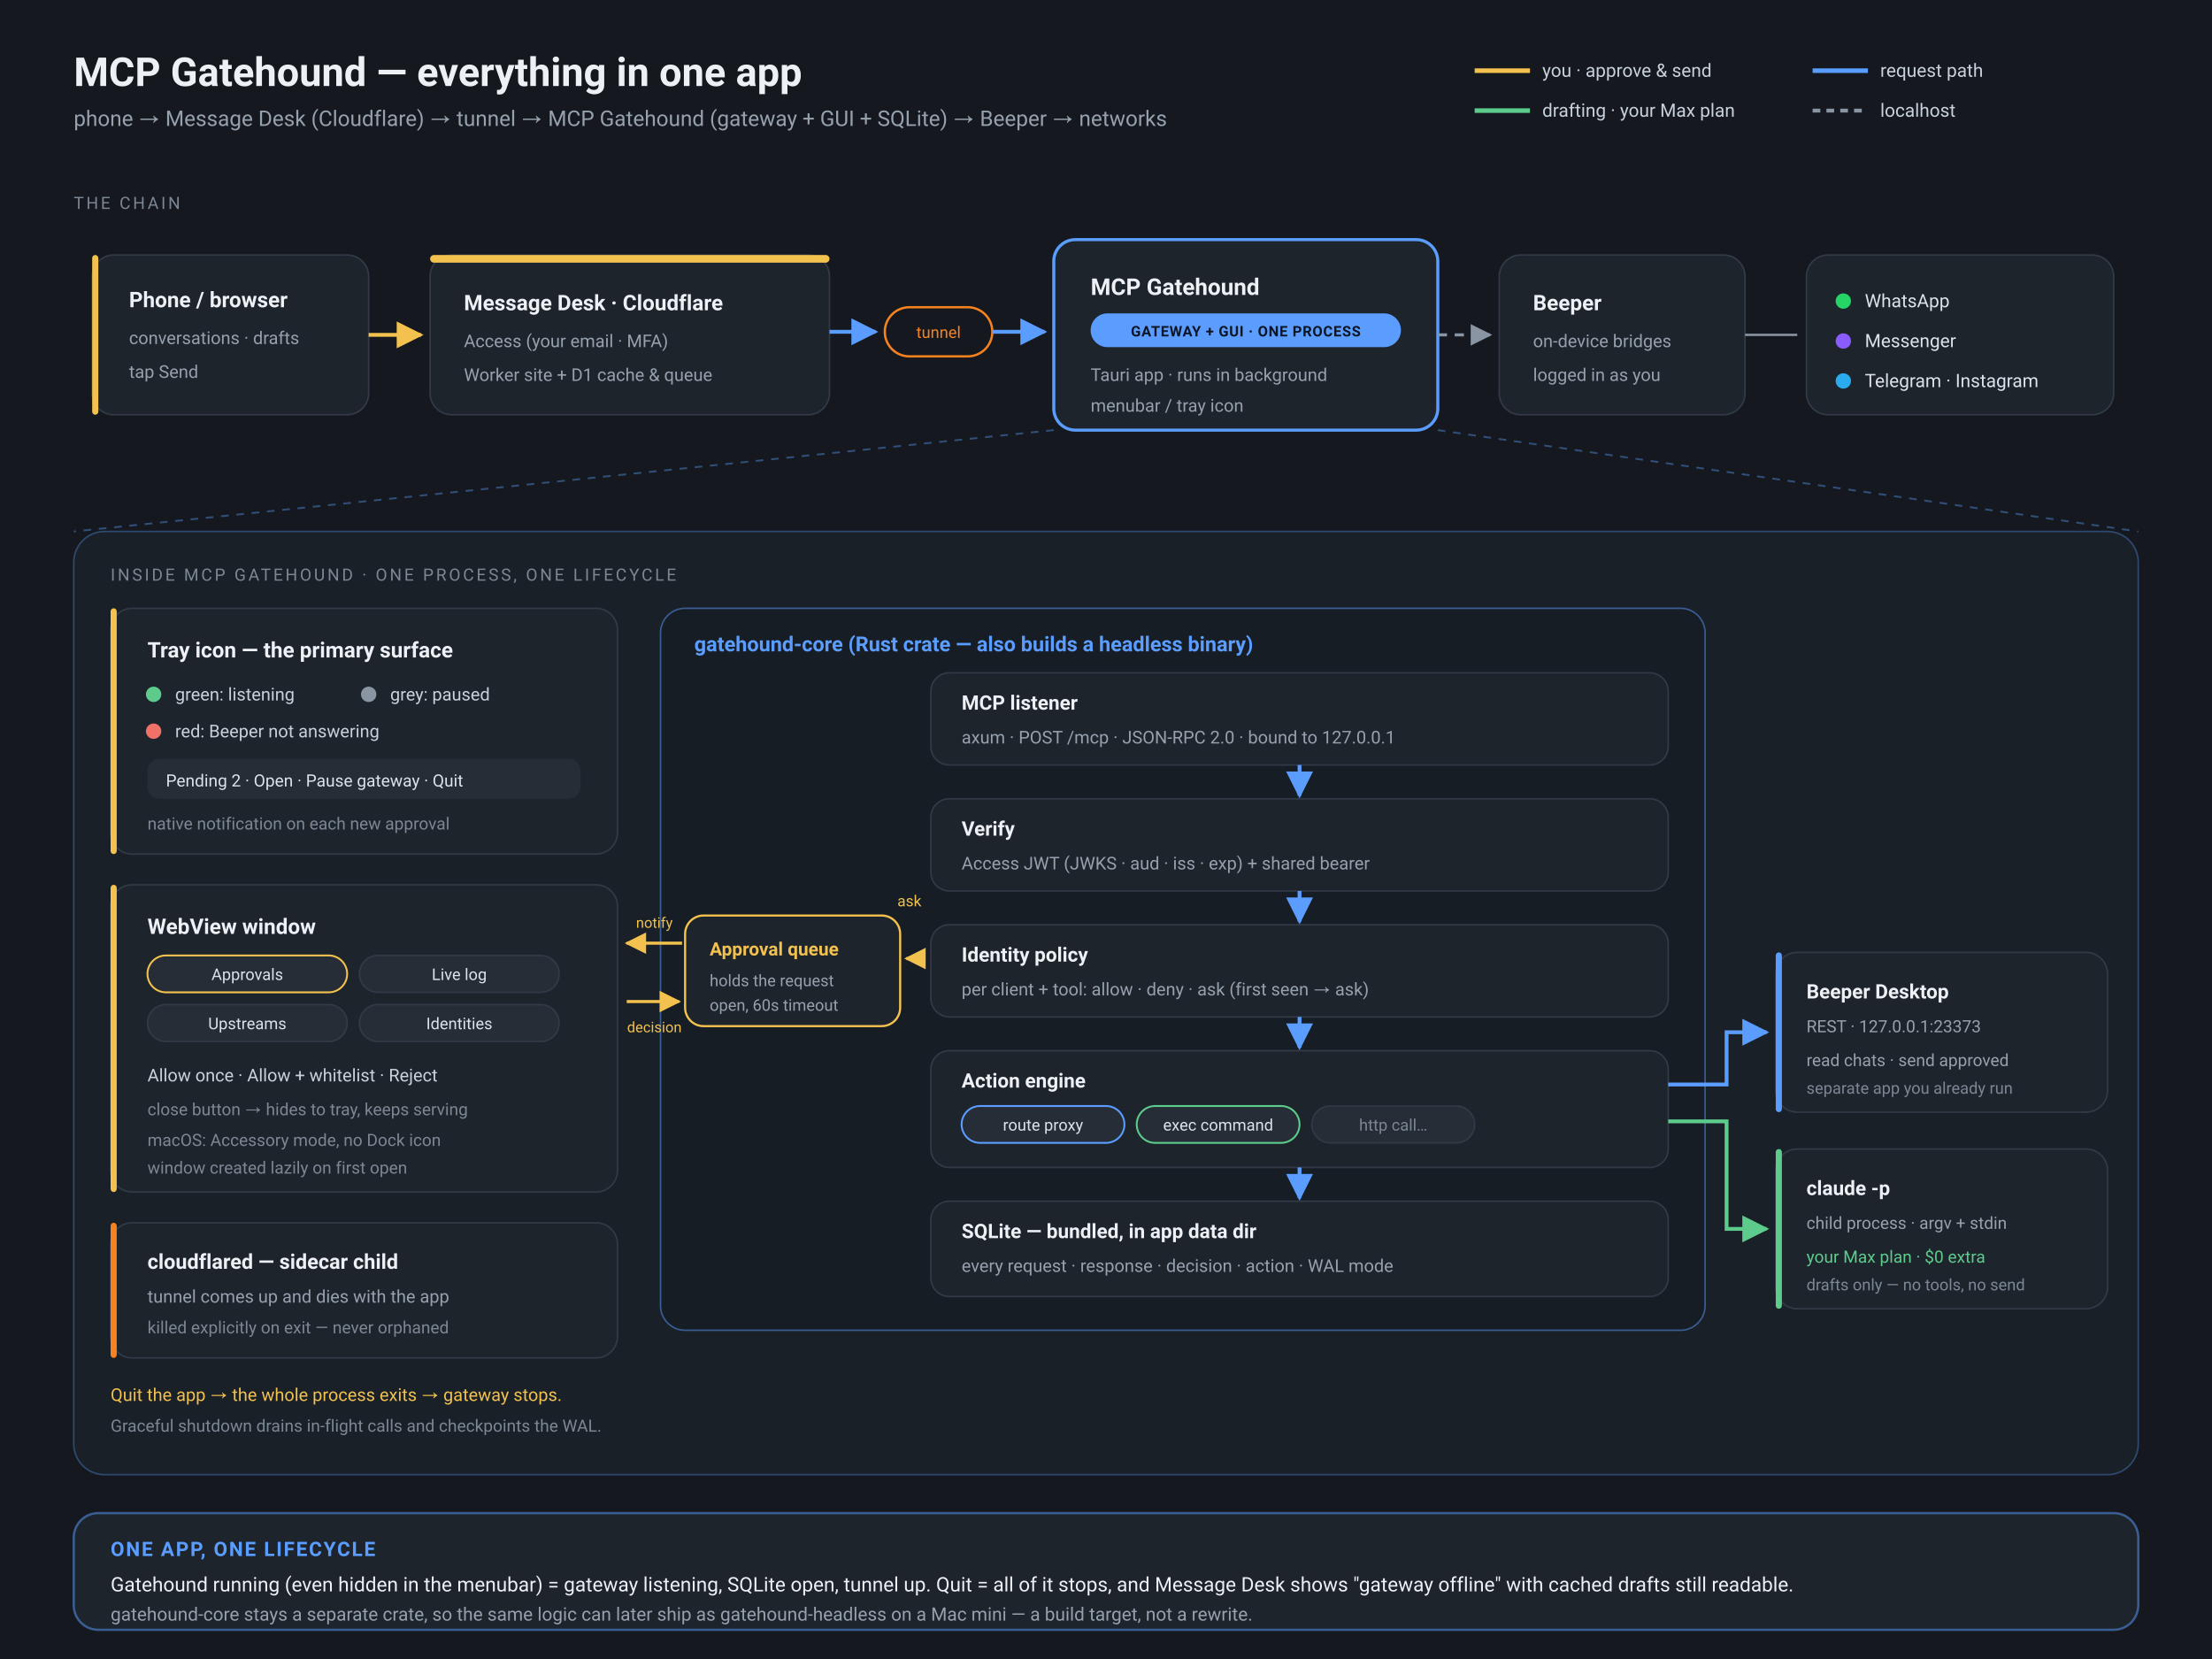
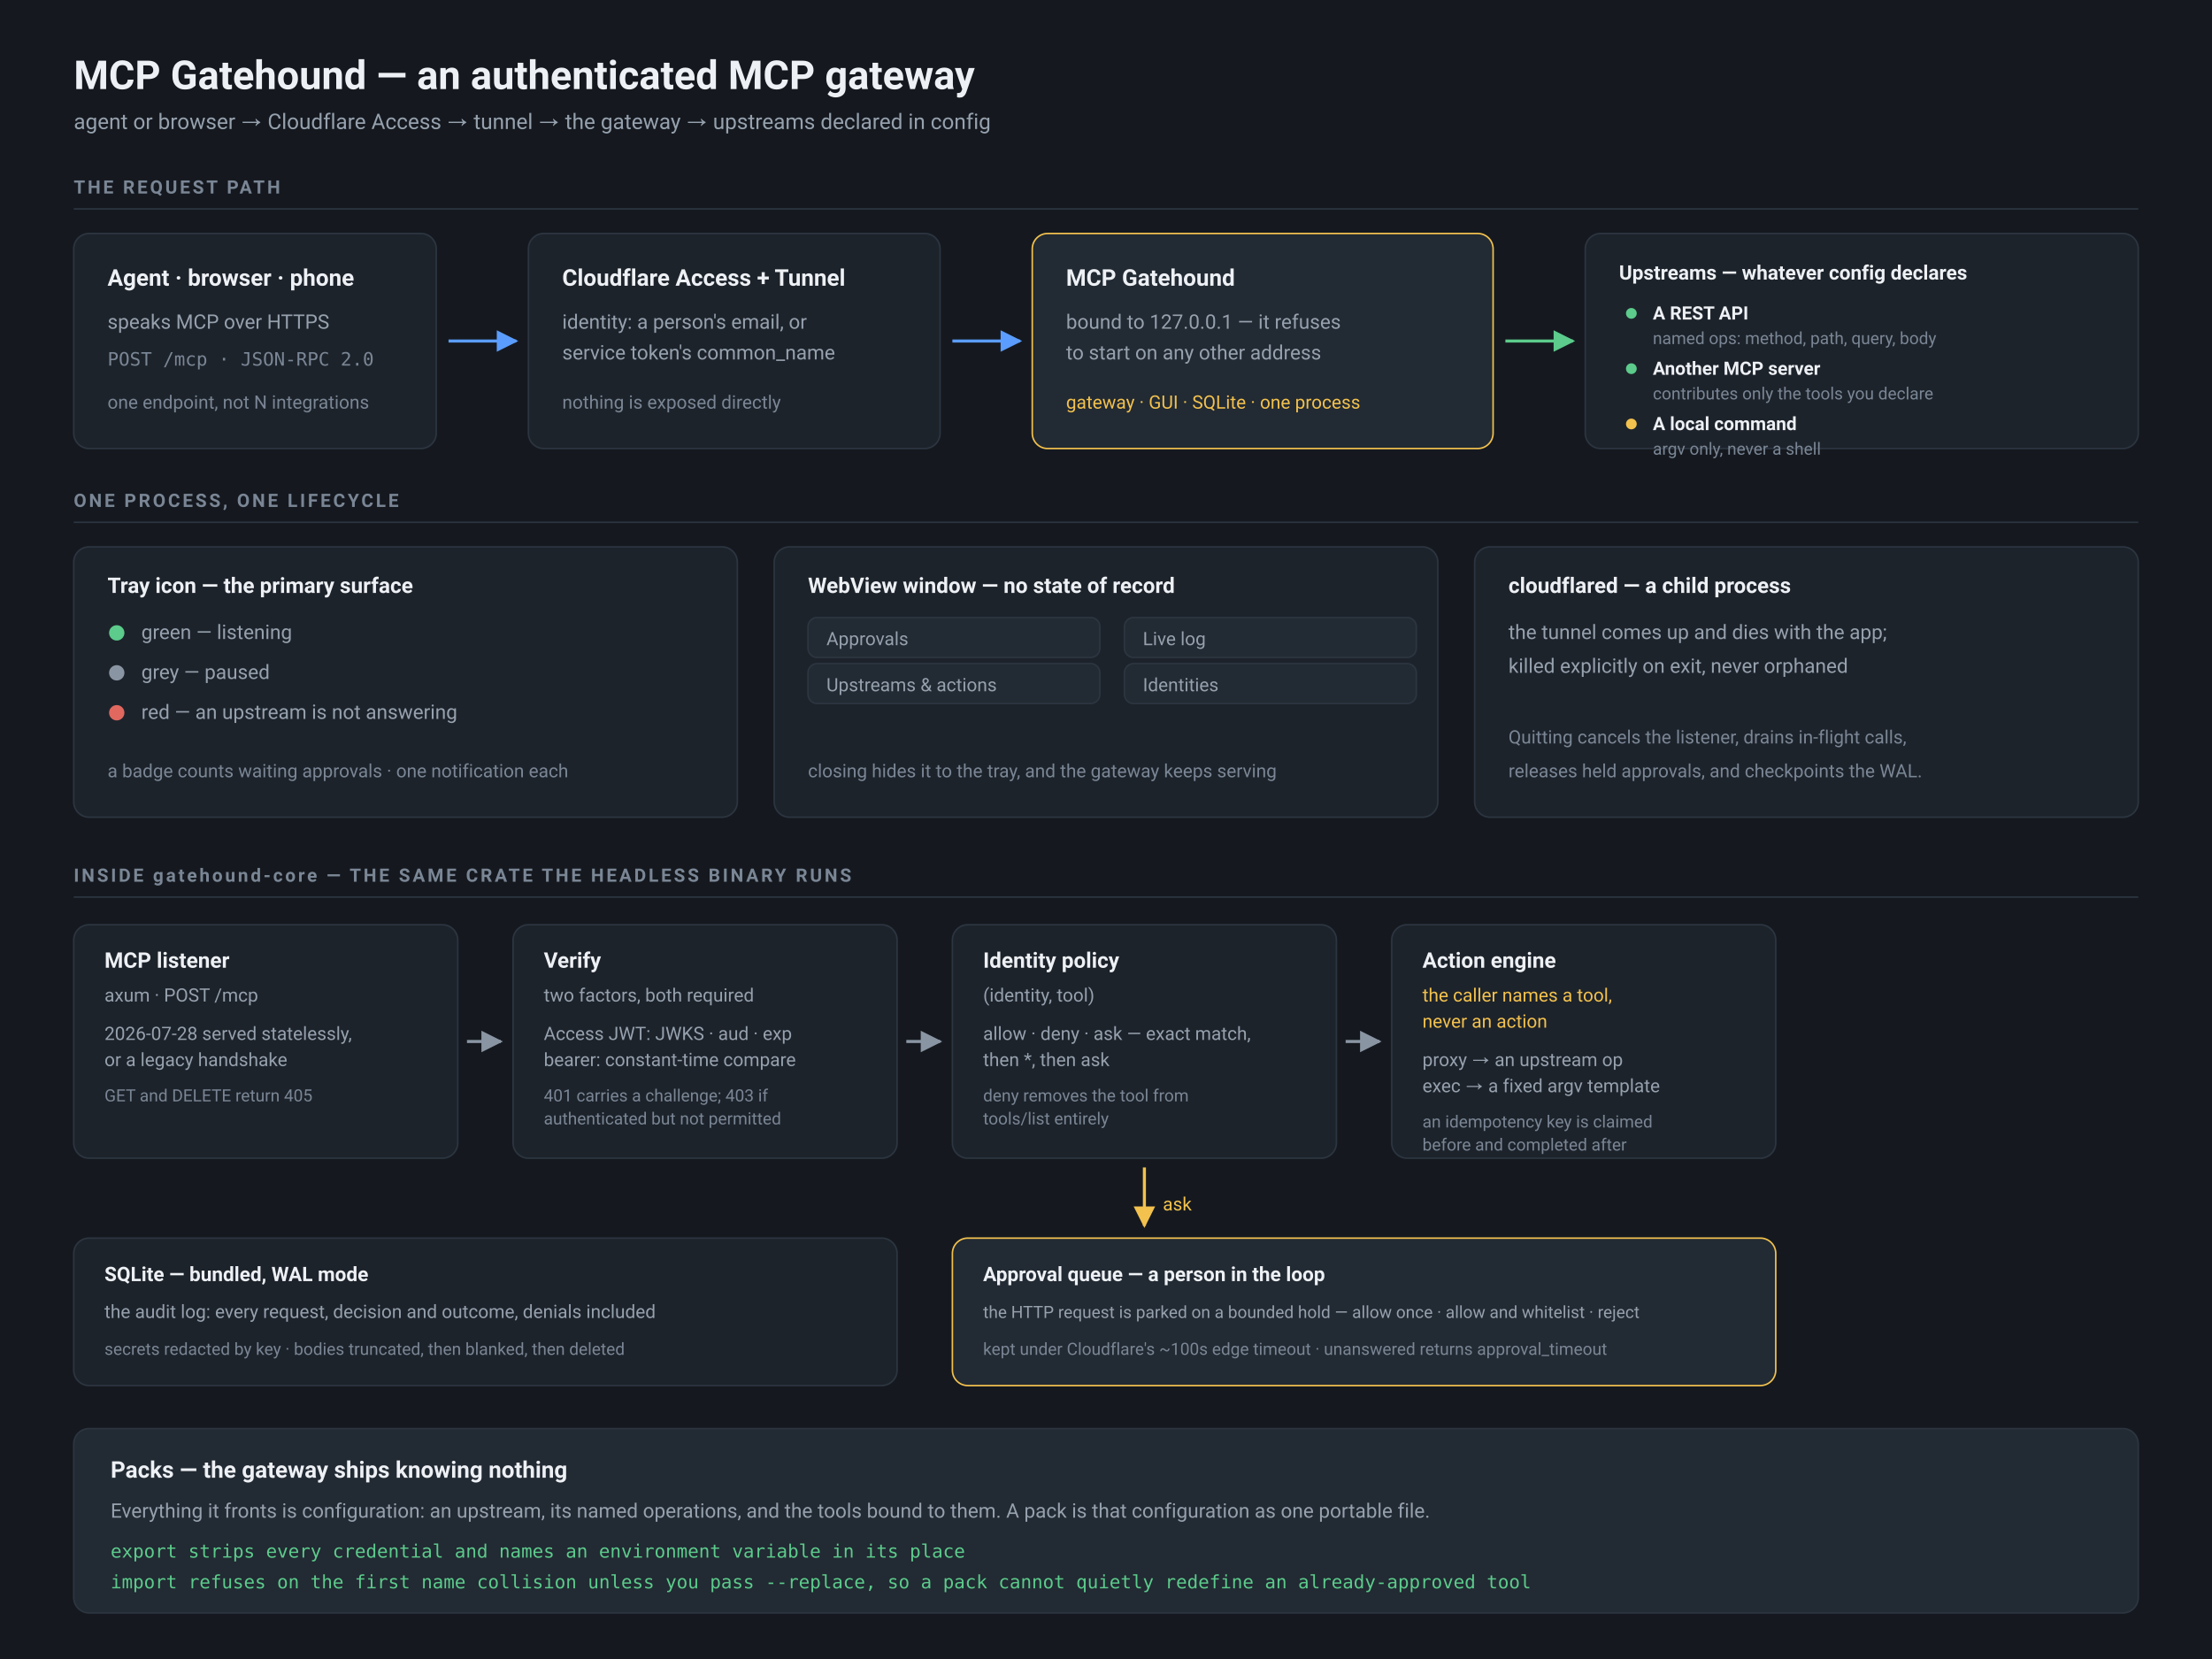
<svg xmlns="http://www.w3.org/2000/svg" viewBox="0 0 1440 1080" font-family="ui-sans-serif, -apple-system, 'Segoe UI', Roboto, Helvetica, Arial, sans-serif">
  <defs>
    <marker id="mAmber" viewBox="0 0 10 10" refX="9" refY="5" markerWidth="7" markerHeight="7" orient="auto">
      <path d="M0,0 L10,5 L0,10 z" fill="#F2C14E" />
    </marker>
    <marker id="mBlue" viewBox="0 0 10 10" refX="9" refY="5" markerWidth="7" markerHeight="7" orient="auto">
      <path d="M0,0 L10,5 L0,10 z" fill="#5B9DFF" />
    </marker>
    <marker id="mGreen" viewBox="0 0 10 10" refX="9" refY="5" markerWidth="7" markerHeight="7" orient="auto">
      <path d="M0,0 L10,5 L0,10 z" fill="#5CCB8B" />
    </marker>
    <marker id="mMute" viewBox="0 0 10 10" refX="9" refY="5" markerWidth="7" markerHeight="7" orient="auto">
      <path d="M0,0 L10,5 L0,10 z" fill="#8A95A3" />
    </marker>
  </defs>
  <rect x="0" y="0" width="1440" height="1080" fill="#15191F" />
-   <text x="48" y="56" font-size="26" font-weight="700" fill="#EDF0F4">MCP Gatehound — everything in one app</text>
-   <text x="48" y="82" font-size="14" fill="#96A1AE">phone → Message Desk (Cloudflare) → tunnel → MCP Gatehound (gateway + GUI + SQLite) → Beeper → networks</text>
-   <line x1="960" y1="46" x2="996" y2="46" stroke="#F2C14E" stroke-width="3" />
-   <text x="1004" y="50" font-size="12" fill="#C9D2DC">you · approve &amp; send</text>
-   <line x1="1180" y1="46" x2="1216" y2="46" stroke="#5B9DFF" stroke-width="3" />
-   <text x="1224" y="50" font-size="12" fill="#C9D2DC">request path</text>
-   <line x1="960" y1="72" x2="996" y2="72" stroke="#5CCB8B" stroke-width="3" />
-   <text x="1004" y="76" font-size="12" fill="#C9D2DC">drafting · your Max plan</text>
-   <line x1="1180" y1="72" x2="1216" y2="72" stroke="#8A95A3" stroke-width="2.5" stroke-dasharray="5 4" />
-   <text x="1224" y="76" font-size="12" fill="#C9D2DC">localhost</text>
-   <text x="48" y="136" font-size="11" letter-spacing="1.6" fill="#7C8794">THE CHAIN</text>
-   <rect x="60" y="166" width="180" height="104" rx="14" fill="#1E242C" stroke="#313A46" />
-   <rect x="60" y="166" width="4" height="104" rx="2" fill="#F2C14E" />
-   <text x="84" y="200" font-size="14" font-weight="600" fill="#EDF0F4">Phone / browser</text>
-   <text x="84" y="224" font-size="11.5" fill="#96A1AE">conversations · drafts</text>
-   <text x="84" y="246" font-size="11.5" fill="#96A1AE">tap Send</text>
-   <rect x="280" y="166" width="260" height="104" rx="14" fill="#1E242C" stroke="#313A46" />
-   <rect x="280" y="166" width="260" height="5" rx="2.5" fill="#F2C14E" />
-   <text x="302" y="202" font-size="14" font-weight="600" fill="#EDF0F4">Message Desk · Cloudflare</text>
-   <text x="302" y="226" font-size="11.5" fill="#96A1AE">Access (your email · MFA)</text>
-   <text x="302" y="248" font-size="11.5" fill="#96A1AE">Worker site + D1 cache &amp; queue</text>
-   <rect x="576" y="200" width="70" height="32" rx="16" fill="#15191F" stroke="#F6821F" stroke-width="1.5" />
-   <text x="611" y="220" font-size="10.5" fill="#F6821F" text-anchor="middle">tunnel</text>
-   <rect x="686" y="156" width="250" height="124" rx="14" fill="#1E242C" stroke="#5B9DFF" stroke-width="2" />
-   <text x="710" y="192" font-size="15" font-weight="600" fill="#EDF0F4">MCP Gatehound</text>
-   <rect x="710" y="204" width="202" height="22" rx="11" fill="#5B9DFF" />
-   <text x="811" y="219" font-size="9.5" font-weight="700" letter-spacing="0.4" fill="#0C1626" text-anchor="middle">GATEWAY + GUI · ONE PROCESS</text>
-   <text x="710" y="248" font-size="11.5" fill="#96A1AE">Tauri app · runs in background</text>
-   <text x="710" y="268" font-size="11.5" fill="#96A1AE">menubar / tray icon</text>
-   <rect x="976" y="166" width="160" height="104" rx="14" fill="#1E242C" stroke="#313A46" />
-   <text x="998" y="202" font-size="14" font-weight="600" fill="#EDF0F4">Beeper</text>
-   <text x="998" y="226" font-size="11.5" fill="#96A1AE">on-device bridges</text>
-   <text x="998" y="248" font-size="11.5" fill="#96A1AE">logged in as you</text>
-   <rect x="1176" y="166" width="200" height="104" rx="14" fill="#1E242C" stroke="#313A46" />
-   <circle cx="1200" cy="196" r="5" fill="#25D366" />
-   <text x="1214" y="200" font-size="12" fill="#DCE3EA">WhatsApp</text>
-   <circle cx="1200" cy="222" r="5" fill="#8A5CFF" />
-   <text x="1214" y="226" font-size="12" fill="#DCE3EA">Messenger</text>
-   <circle cx="1200" cy="248" r="5" fill="#2AABEE" />
-   <text x="1214" y="252" font-size="12" fill="#DCE3EA">Telegram · Instagram</text>
-   <line x1="240" y1="218" x2="274" y2="218" stroke="#F2C14E" stroke-width="2.5" marker-end="url(#mAmber)" />
-   <line x1="540" y1="216" x2="570" y2="216" stroke="#5B9DFF" stroke-width="2.5" marker-end="url(#mBlue)" />
-   <line x1="646" y1="216" x2="680" y2="216" stroke="#5B9DFF" stroke-width="2.5" marker-end="url(#mBlue)" />
-   <line x1="936" y1="218" x2="970" y2="218" stroke="#8A95A3" stroke-width="2" stroke-dasharray="6 5" marker-end="url(#mMute)" />
-   <line x1="1136" y1="218" x2="1170" y2="218" stroke="#8A95A3" stroke-width="1.5" />
-   <line x1="686" y1="280" x2="48" y2="346" stroke="#5B9DFF" stroke-width="1.2" stroke-dasharray="5 5" stroke-opacity="0.4" />
-   <line x1="936" y1="280" x2="1392" y2="346" stroke="#5B9DFF" stroke-width="1.2" stroke-dasharray="5 5" stroke-opacity="0.4" />
-   <rect x="48" y="346" width="1344" height="614" rx="20" fill="#1A2028" stroke="#5B9DFF" stroke-opacity="0.35" />
-   <text x="72" y="378" font-size="11" letter-spacing="1.6" fill="#7C8794">INSIDE MCP GATEHOUND · ONE PROCESS, ONE LIFECYCLE</text>
-   <rect x="72" y="396" width="330" height="160" rx="14" fill="#1E242C" stroke="#313A46" />
-   <rect x="72" y="396" width="4" height="160" rx="2" fill="#F2C14E" />
-   <text x="96" y="428" font-size="14" font-weight="600" fill="#EDF0F4">Tray icon — the primary surface</text>
-   <circle cx="100" cy="452" r="5" fill="#5CCB8B" />
-   <text x="114" y="456" font-size="11.5" fill="#C9D2DC">green: listening</text>
-   <circle cx="240" cy="452" r="5" fill="#8A95A3" />
-   <text x="254" y="456" font-size="11.5" fill="#C9D2DC">grey: paused</text>
-   <circle cx="100" cy="476" r="5" fill="#F07167" />
-   <text x="114" y="480" font-size="11.5" fill="#C9D2DC">red: Beeper not answering</text>
-   <rect x="96" y="494" width="282" height="26" rx="8" fill="#262D37" />
-   <text x="108" y="512" font-size="11" fill="#DCE3EA">Pending 2 · Open · Pause gateway · Quit</text>
-   <text x="96" y="540" font-size="11" fill="#7C8794">native notification on each new approval</text>
-   <rect x="72" y="576" width="330" height="200" rx="14" fill="#1E242C" stroke="#313A46" />
-   <rect x="72" y="576" width="4" height="200" rx="2" fill="#F2C14E" />
-   <text x="96" y="608" font-size="14" font-weight="600" fill="#EDF0F4">WebView window</text>
-   <rect x="96" y="622" width="130" height="24" rx="12" fill="#262D37" stroke="#F2C14E" stroke-width="1.2" />
-   <text x="161" y="638" font-size="10.5" fill="#DCE3EA" text-anchor="middle">Approvals</text>
-   <rect x="234" y="622" width="130" height="24" rx="12" fill="#262D37" stroke="#313A46" />
-   <text x="299" y="638" font-size="10.5" fill="#DCE3EA" text-anchor="middle">Live log</text>
-   <rect x="96" y="654" width="130" height="24" rx="12" fill="#262D37" stroke="#313A46" />
-   <text x="161" y="670" font-size="10.5" fill="#DCE3EA" text-anchor="middle">Upstreams</text>
-   <rect x="234" y="654" width="130" height="24" rx="12" fill="#262D37" stroke="#313A46" />
-   <text x="299" y="670" font-size="10.5" fill="#DCE3EA" text-anchor="middle">Identities</text>
-   <text x="96" y="704" font-size="11.5" fill="#C9D2DC">Allow once · Allow + whitelist · Reject</text>
-   <text x="96" y="726" font-size="11" fill="#7C8794">close button → hides to tray, keeps serving</text>
-   <text x="96" y="746" font-size="11" fill="#7C8794">macOS: Accessory mode, no Dock icon</text>
-   <text x="96" y="764" font-size="11" fill="#7C8794">window created lazily on first open</text>
-   <rect x="72" y="796" width="330" height="88" rx="14" fill="#1E242C" stroke="#313A46" />
-   <rect x="72" y="796" width="4" height="88" rx="2" fill="#F6821F" />
-   <text x="96" y="826" font-size="13.5" font-weight="600" fill="#EDF0F4">cloudflared — sidecar child</text>
-   <text x="96" y="848" font-size="11.5" fill="#96A1AE">tunnel comes up and dies with the app</text>
-   <text x="96" y="868" font-size="11" fill="#7C8794">killed explicitly on exit — never orphaned</text>
-   <text x="72" y="912" font-size="11.5" fill="#F2C14E">Quit the app → the whole process exits → gateway stops.</text>
-   <text x="72" y="932" font-size="11" fill="#7C8794">Graceful shutdown drains in-flight calls and checkpoints the WAL.</text>
-   <rect x="430" y="396" width="680" height="470" rx="16" fill="#171D25" stroke="#5B9DFF" stroke-opacity="0.5" />
-   <text x="452" y="424" font-size="13.5" font-weight="600" fill="#5B9DFF">gatehound-core (Rust crate — also builds a headless binary)</text>
-   <rect x="606" y="438" width="480" height="60" rx="12" fill="#1E242C" stroke="#313A46" />
-   <text x="626" y="462" font-size="13" font-weight="600" fill="#EDF0F4">MCP listener</text>
-   <text x="626" y="484" font-size="11.5" fill="#96A1AE">axum · POST /mcp · JSON-RPC 2.0 · bound to 127.0.0.1</text>
-   <line x1="846" y1="498" x2="846" y2="518" stroke="#5B9DFF" stroke-width="2.5" marker-end="url(#mBlue)" />
-   <rect x="606" y="520" width="480" height="60" rx="12" fill="#1E242C" stroke="#313A46" />
-   <text x="626" y="544" font-size="13" font-weight="600" fill="#EDF0F4">Verify</text>
-   <text x="626" y="566" font-size="11.5" fill="#96A1AE">Access JWT (JWKS · aud · iss · exp) + shared bearer</text>
-   <line x1="846" y1="580" x2="846" y2="600" stroke="#5B9DFF" stroke-width="2.5" marker-end="url(#mBlue)" />
-   <rect x="606" y="602" width="480" height="60" rx="12" fill="#1E242C" stroke="#313A46" />
-   <text x="626" y="626" font-size="13" font-weight="600" fill="#EDF0F4">Identity policy</text>
-   <text x="626" y="648" font-size="11.5" fill="#96A1AE">per client + tool: allow · deny · ask (first seen → ask)</text>
-   <rect x="446" y="596" width="140" height="72" rx="12" fill="#1E242C" stroke="#F2C14E" stroke-width="1.4" />
-   <text x="462" y="622" font-size="12" font-weight="600" fill="#F2C14E">Approval queue</text>
-   <text x="462" y="642" font-size="10.5" fill="#96A1AE">holds the request</text>
-   <text x="462" y="658" font-size="10.5" fill="#96A1AE">open, 60s timeout</text>
-   <line x1="600" y1="624" x2="590" y2="624" stroke="#F2C14E" stroke-width="2" marker-end="url(#mAmber)" />
-   <text x="592" y="590" font-size="10" fill="#F2C14E" text-anchor="middle">ask</text>
-   <line x1="444" y1="614" x2="408" y2="614" stroke="#F2C14E" stroke-width="2" marker-end="url(#mAmber)" />
-   <text x="426" y="604" font-size="9.5" fill="#F2C14E" text-anchor="middle">notify</text>
-   <line x1="408" y1="652" x2="442" y2="652" stroke="#F2C14E" stroke-width="2" marker-end="url(#mAmber)" />
-   <text x="426" y="672" font-size="9.5" fill="#F2C14E" text-anchor="middle">decision</text>
-   <line x1="846" y1="662" x2="846" y2="682" stroke="#5B9DFF" stroke-width="2.5" marker-end="url(#mBlue)" />
-   <rect x="606" y="684" width="480" height="76" rx="12" fill="#1E242C" stroke="#313A46" />
-   <text x="626" y="708" font-size="13" font-weight="600" fill="#EDF0F4">Action engine</text>
-   <rect x="626" y="720" width="106" height="24" rx="12" fill="#262D37" stroke="#5B9DFF" stroke-width="1.2" />
-   <text x="679" y="736" font-size="10.5" fill="#DCE3EA" text-anchor="middle">route proxy</text>
-   <rect x="740" y="720" width="106" height="24" rx="12" fill="#262D37" stroke="#5CCB8B" stroke-width="1.2" />
-   <text x="793" y="736" font-size="10.5" fill="#DCE3EA" text-anchor="middle">exec command</text>
-   <rect x="854" y="720" width="106" height="24" rx="12" fill="#262D37" stroke="#313A46" />
-   <text x="907" y="736" font-size="10.5" fill="#7C8794" text-anchor="middle">http call…</text>
-   <line x1="846" y1="760" x2="846" y2="780" stroke="#5B9DFF" stroke-width="2.5" marker-end="url(#mBlue)" />
-   <rect x="606" y="782" width="480" height="62" rx="12" fill="#1E242C" stroke="#313A46" />
-   <text x="626" y="806" font-size="13" font-weight="600" fill="#EDF0F4">SQLite — bundled, in app data dir</text>
-   <text x="626" y="828" font-size="11.5" fill="#96A1AE">every request · response · decision · action · WAL mode</text>
-   <rect x="1156" y="620" width="216" height="104" rx="14" fill="#1E242C" stroke="#313A46" />
-   <rect x="1156" y="620" width="4" height="104" rx="2" fill="#5B9DFF" />
-   <text x="1176" y="650" font-size="13" font-weight="600" fill="#EDF0F4">Beeper Desktop</text>
-   <text x="1176" y="672" font-size="11" fill="#96A1AE">REST · 127.0.0.1:23373</text>
-   <text x="1176" y="694" font-size="11" fill="#96A1AE">read chats · send approved</text>
-   <text x="1176" y="712" font-size="10.5" fill="#7C8794">separate app you already run</text>
-   <rect x="1156" y="748" width="216" height="104" rx="14" fill="#1E242C" stroke="#313A46" />
-   <rect x="1156" y="748" width="4" height="104" rx="2" fill="#5CCB8B" />
-   <text x="1176" y="778" font-size="13" font-weight="600" fill="#EDF0F4">claude -p</text>
-   <text x="1176" y="800" font-size="11" fill="#96A1AE">child process · argv + stdin</text>
-   <text x="1176" y="822" font-size="11" fill="#5CCB8B">your Max plan · $0 extra</text>
-   <text x="1176" y="840" font-size="10.5" fill="#7C8794">drafts only — no tools, no send</text>
-   <path d="M1086 706 H1124 V672 H1150" fill="none" stroke="#5B9DFF" stroke-width="2.5" marker-end="url(#mBlue)" />
-   <path d="M1086 730 H1124 V800 H1150" fill="none" stroke="#5CCB8B" stroke-width="2.5" marker-end="url(#mGreen)" />
-   <rect x="48" y="985" width="1344" height="76" rx="16" fill="#1E242C" stroke="#5B9DFF" stroke-opacity="0.5" stroke-width="1.5" />
-   <text x="72" y="1013" font-size="13" font-weight="700" letter-spacing="1" fill="#5B9DFF">ONE APP, ONE LIFECYCLE</text>
-   <text x="72" y="1036" font-size="13" fill="#EDF0F4">Gatehound running (even hidden in the menubar) = gateway listening, SQLite open, tunnel up. Quit = all of it stops, and Message Desk shows "gateway offline" with cached drafts still readable.</text>
-   <text x="72" y="1055" font-size="12" fill="#96A1AE">gatehound-core stays a separate crate, so the same logic can later ship as gatehound-headless on a Mac mini — a build target, not a rewrite.</text>
+   <text x="48" y="58" font-size="26" font-weight="700" fill="#EDF0F4">MCP Gatehound — an authenticated MCP gateway</text>
+   <text x="48" y="84" font-size="14" font-weight="400" fill="#96A1AE">agent or browser → Cloudflare Access → tunnel → the gateway → upstreams declared in config</text>
+   <text x="48" y="126" font-size="12" font-weight="700" fill="#7A8695" letter-spacing="1.6">THE REQUEST PATH</text>
+   <line x1="48" y1="136" x2="1392" y2="136" stroke="#2C3540" stroke-width="1" />
+   <rect x="48" y="152" width="236" height="140" rx="10" fill="#1D232B" stroke="#2C3540" stroke-width="1" />
+   <text x="70" y="186" font-size="15" font-weight="600" fill="#EDF0F4">Agent · browser · phone</text>
+   <text x="70" y="214" font-size="13" font-weight="400" fill="#96A1AE">speaks MCP over HTTPS</text>
+   <text x="70" y="238" font-size="12" font-weight="400" fill="#7A8695" font-family="ui-monospace, SFMono-Regular, Menlo, Consolas, monospace">POST /mcp · JSON-RPC 2.0</text>
+   <text x="70" y="266" font-size="12" font-weight="400" fill="#7A8695">one endpoint, not N integrations</text>
+   <path d="M292,222.0 L336,222.0" stroke="#5B9DFF" stroke-width="2" fill="none" marker-end="url(#mBlue)" />
+   <rect x="344" y="152" width="268" height="140" rx="10" fill="#1D232B" stroke="#2C3540" stroke-width="1" />
+   <text x="366" y="186" font-size="15" font-weight="600" fill="#EDF0F4">Cloudflare Access + Tunnel</text>
+   <text x="366" y="214" font-size="13" font-weight="400" fill="#96A1AE">identity: a person's email, or</text>
+   <text x="366" y="234" font-size="13" font-weight="400" fill="#96A1AE">service token's common_name</text>
+   <text x="366" y="266" font-size="12" font-weight="400" fill="#7A8695">nothing is exposed directly</text>
+   <path d="M620,222.0 L664,222.0" stroke="#5B9DFF" stroke-width="2" fill="none" marker-end="url(#mBlue)" />
+   <rect x="672" y="152" width="300" height="140" rx="10" fill="#222A33" stroke="#F2C14E" stroke-width="1" />
+   <text x="694" y="186" font-size="15" font-weight="700" fill="#EDF0F4">MCP Gatehound</text>
+   <text x="694" y="214" font-size="13" font-weight="400" fill="#96A1AE">bound to 127.0.0.1 — it refuses</text>
+   <text x="694" y="234" font-size="13" font-weight="400" fill="#96A1AE">to start on any other address</text>
+   <text x="694" y="266" font-size="12" font-weight="400" fill="#F2C14E">gateway · GUI · SQLite · one process</text>
+   <path d="M980,222.0 L1024,222.0" stroke="#5CCB8B" stroke-width="2" fill="none" marker-end="url(#mGreen)" />
+   <rect x="1032" y="152" width="360" height="140" rx="10" fill="#1D232B" stroke="#2C3540" stroke-width="1" />
+   <text x="1054" y="182" font-size="13" font-weight="600" fill="#EDF0F4">Upstreams — whatever config declares</text>
+   <circle cx="1062" cy="204" r="3.5" fill="#5CCB8B" />
+   <text x="1076" y="208" font-size="12" font-weight="600" fill="#EDF0F4">A REST API</text>
+   <text x="1076" y="224" font-size="11" font-weight="400" fill="#7A8695">named ops: method, path, query, body</text>
+   <circle cx="1062" cy="240" r="3.5" fill="#5CCB8B" />
+   <text x="1076" y="244" font-size="12" font-weight="600" fill="#EDF0F4">Another MCP server</text>
+   <text x="1076" y="260" font-size="11" font-weight="400" fill="#7A8695">contributes only the tools you declare</text>
+   <circle cx="1062" cy="276" r="3.5" fill="#F2C14E" />
+   <text x="1076" y="280" font-size="12" font-weight="600" fill="#EDF0F4">A local command</text>
+   <text x="1076" y="296" font-size="11" font-weight="400" fill="#7A8695">argv only, never a shell</text>
+   <text x="48" y="330" font-size="12" font-weight="700" fill="#7A8695" letter-spacing="1.6">ONE PROCESS, ONE LIFECYCLE</text>
+   <line x1="48" y1="340" x2="1392" y2="340" stroke="#2C3540" stroke-width="1" />
+   <rect x="48" y="356" width="432" height="176" rx="10" fill="#1D232B" stroke="#2C3540" stroke-width="1" />
+   <text x="70" y="386" font-size="14" font-weight="600" fill="#EDF0F4">Tray icon — the primary surface</text>
+   <circle cx="76" cy="412" r="5" fill="#5CCB8B" />
+   <text x="92" y="416" font-size="13" font-weight="400" fill="#96A1AE">green — listening</text>
+   <circle cx="76" cy="438" r="5" fill="#8A95A3" />
+   <text x="92" y="442" font-size="13" font-weight="400" fill="#96A1AE">grey — paused</text>
+   <circle cx="76" cy="464" r="5" fill="#E0685F" />
+   <text x="92" y="468" font-size="13" font-weight="400" fill="#96A1AE">red — an upstream is not answering</text>
+   <text x="70" y="506" font-size="12" font-weight="400" fill="#7A8695">a badge counts waiting approvals · one notification each</text>
+   <rect x="504" y="356" width="432" height="176" rx="10" fill="#1D232B" stroke="#2C3540" stroke-width="1" />
+   <text x="526" y="386" font-size="14" font-weight="600" fill="#EDF0F4">WebView window — no state of record</text>
+   <rect x="526" y="402" width="190" height="26" rx="6" fill="#222A33" stroke="#2C3540" />
+   <text x="538" y="420" font-size="12" font-weight="400" fill="#96A1AE">Approvals</text>
+   <rect x="732" y="402" width="190" height="26" rx="6" fill="#222A33" stroke="#2C3540" />
+   <text x="744" y="420" font-size="12" font-weight="400" fill="#96A1AE">Live log</text>
+   <rect x="526" y="432" width="190" height="26" rx="6" fill="#222A33" stroke="#2C3540" />
+   <text x="538" y="450" font-size="12" font-weight="400" fill="#96A1AE">Upstreams &amp; actions</text>
+   <rect x="732" y="432" width="190" height="26" rx="6" fill="#222A33" stroke="#2C3540" />
+   <text x="744" y="450" font-size="12" font-weight="400" fill="#96A1AE">Identities</text>
+   <text x="526" y="506" font-size="12" font-weight="400" fill="#7A8695">closing hides it to the tray, and the gateway keeps serving</text>
+   <rect x="960" y="356" width="432" height="176" rx="10" fill="#1D232B" stroke="#2C3540" stroke-width="1" />
+   <text x="982" y="386" font-size="14" font-weight="600" fill="#EDF0F4">cloudflared — a child process</text>
+   <text x="982" y="416" font-size="13" font-weight="400" fill="#96A1AE">the tunnel comes up and dies with the app;</text>
+   <text x="982" y="438" font-size="13" font-weight="400" fill="#96A1AE">killed explicitly on exit, never orphaned</text>
+   <text x="982" y="484" font-size="12" font-weight="400" fill="#7A8695">Quitting cancels the listener, drains in-flight calls,</text>
+   <text x="982" y="506" font-size="12" font-weight="400" fill="#7A8695">releases held approvals, and checkpoints the WAL.</text>
+   <text x="48" y="574" font-size="12" font-weight="700" fill="#7A8695" letter-spacing="1.6">INSIDE gatehound-core — THE SAME CRATE THE HEADLESS BINARY RUNS</text>
+   <line x1="48" y1="584" x2="1392" y2="584" stroke="#2C3540" stroke-width="1" />
+   <rect x="48" y="602" width="250" height="152" rx="10" fill="#1D232B" stroke="#2C3540" stroke-width="1" />
+   <text x="68" y="630" font-size="14" font-weight="700" fill="#EDF0F4">MCP listener</text>
+   <text x="68" y="652" font-size="12" font-weight="400" fill="#96A1AE">axum · POST /mcp</text>
+   <text x="68" y="677" font-size="12" font-weight="400" fill="#96A1AE">2026-07-28 served statelessly,</text>
+   <text x="68" y="694" font-size="12" font-weight="400" fill="#96A1AE">or a legacy handshake</text>
+   <text x="68" y="717" font-size="11" font-weight="400" fill="#7A8695">GET and DELETE return 405</text>
+   <path d="M304,678.0 L326,678.0" stroke="#8A95A3" stroke-width="2" fill="none" marker-end="url(#mMute)" />
+   <rect x="334" y="602" width="250" height="152" rx="10" fill="#1D232B" stroke="#2C3540" stroke-width="1" />
+   <text x="354" y="630" font-size="14" font-weight="700" fill="#EDF0F4">Verify</text>
+   <text x="354" y="652" font-size="12" font-weight="400" fill="#96A1AE">two factors, both required</text>
+   <text x="354" y="677" font-size="12" font-weight="400" fill="#96A1AE">Access JWT: JWKS · aud · exp</text>
+   <text x="354" y="694" font-size="12" font-weight="400" fill="#96A1AE">bearer: constant-time compare</text>
+   <text x="354" y="717" font-size="11" font-weight="400" fill="#7A8695">401 carries a challenge; 403 if</text>
+   <text x="354" y="732" font-size="11" font-weight="400" fill="#7A8695">authenticated but not permitted</text>
+   <path d="M590,678.0 L612,678.0" stroke="#8A95A3" stroke-width="2" fill="none" marker-end="url(#mMute)" />
+   <rect x="620" y="602" width="250" height="152" rx="10" fill="#1D232B" stroke="#2C3540" stroke-width="1" />
+   <text x="640" y="630" font-size="14" font-weight="700" fill="#EDF0F4">Identity policy</text>
+   <text x="640" y="652" font-size="12" font-weight="400" fill="#96A1AE">(identity, tool)</text>
+   <text x="640" y="677" font-size="12" font-weight="400" fill="#96A1AE">allow · deny · ask — exact match,</text>
+   <text x="640" y="694" font-size="12" font-weight="400" fill="#96A1AE">then *, then ask</text>
+   <text x="640" y="717" font-size="11" font-weight="400" fill="#7A8695">deny removes the tool from</text>
+   <text x="640" y="732" font-size="11" font-weight="400" fill="#7A8695">tools/list entirely</text>
+   <path d="M876,678.0 L898,678.0" stroke="#8A95A3" stroke-width="2" fill="none" marker-end="url(#mMute)" />
+   <rect x="906" y="602" width="250" height="152" rx="10" fill="#1D232B" stroke="#2C3540" stroke-width="1" />
+   <text x="926" y="630" font-size="14" font-weight="700" fill="#EDF0F4">Action engine</text>
+   <text x="926" y="652" font-size="12" font-weight="400" fill="#F2C14E">the caller names a tool,</text>
+   <text x="926" y="669" font-size="12" font-weight="400" fill="#F2C14E">never an action</text>
+   <text x="926" y="694" font-size="12" font-weight="400" fill="#96A1AE">proxy → an upstream op</text>
+   <text x="926" y="711" font-size="12" font-weight="400" fill="#96A1AE">exec → a fixed argv template</text>
+   <text x="926" y="734" font-size="11" font-weight="400" fill="#7A8695">an idempotency key is claimed</text>
+   <text x="926" y="749" font-size="11" font-weight="400" fill="#7A8695">before and completed after</text>
+   <rect x="48" y="806" width="536" height="96" rx="10" fill="#1D232B" stroke="#2C3540" stroke-width="1" />
+   <text x="68" y="834" font-size="13" font-weight="700" fill="#EDF0F4">SQLite — bundled, WAL mode</text>
+   <text x="68" y="858" font-size="12" font-weight="400" fill="#96A1AE">the audit log: every request, decision and outcome, denials included</text>
+   <text x="68" y="882" font-size="11" font-weight="400" fill="#7A8695">secrets redacted by key · bodies truncated, then blanked, then deleted</text>
+   <rect x="620" y="806" width="536" height="96" rx="10" fill="#222A33" stroke="#F2C14E" stroke-width="1" />
+   <text x="640" y="834" font-size="13" font-weight="700" fill="#EDF0F4">Approval queue — a person in the loop</text>
+   <text x="640" y="858" font-size="11" font-weight="400" fill="#96A1AE">the HTTP request is parked on a bounded hold — allow once · allow and whitelist · reject</text>
+   <text x="640" y="882" font-size="11" font-weight="400" fill="#7A8695">kept under Cloudflare's ~100s edge timeout · unanswered returns approval_timeout</text>
+   <path d="M745.0,760 L745.0,798" stroke="#F2C14E" stroke-width="2" fill="none" marker-end="url(#mAmber)" />
+   <text x="757.0" y="788" font-size="12" font-weight="400" fill="#F2C14E">ask</text>
+   <rect x="48" y="930" width="1344" height="120" rx="10" fill="#222A33" stroke="#2C3540" stroke-width="1" />
+   <text x="72" y="962" font-size="15" font-weight="700" fill="#EDF0F4">Packs — the gateway ships knowing nothing</text>
+   <text x="72" y="988" font-size="13" font-weight="400" fill="#96A1AE">Everything it fronts is configuration: an upstream, its named operations, and the tools bound to them. A pack is that configuration as one portable file.</text>
+   <text x="72" y="1014" font-size="12" font-weight="400" fill="#5CCB8B" font-family="ui-monospace, SFMono-Regular, Menlo, Consolas, monospace">export  strips every credential and names an environment variable in its place</text>
+   <text x="72" y="1034" font-size="12" font-weight="400" fill="#5CCB8B" font-family="ui-monospace, SFMono-Regular, Menlo, Consolas, monospace">import  refuses on the first name collision unless you pass --replace, so a pack cannot quietly redefine an already-approved tool</text>
</svg>
